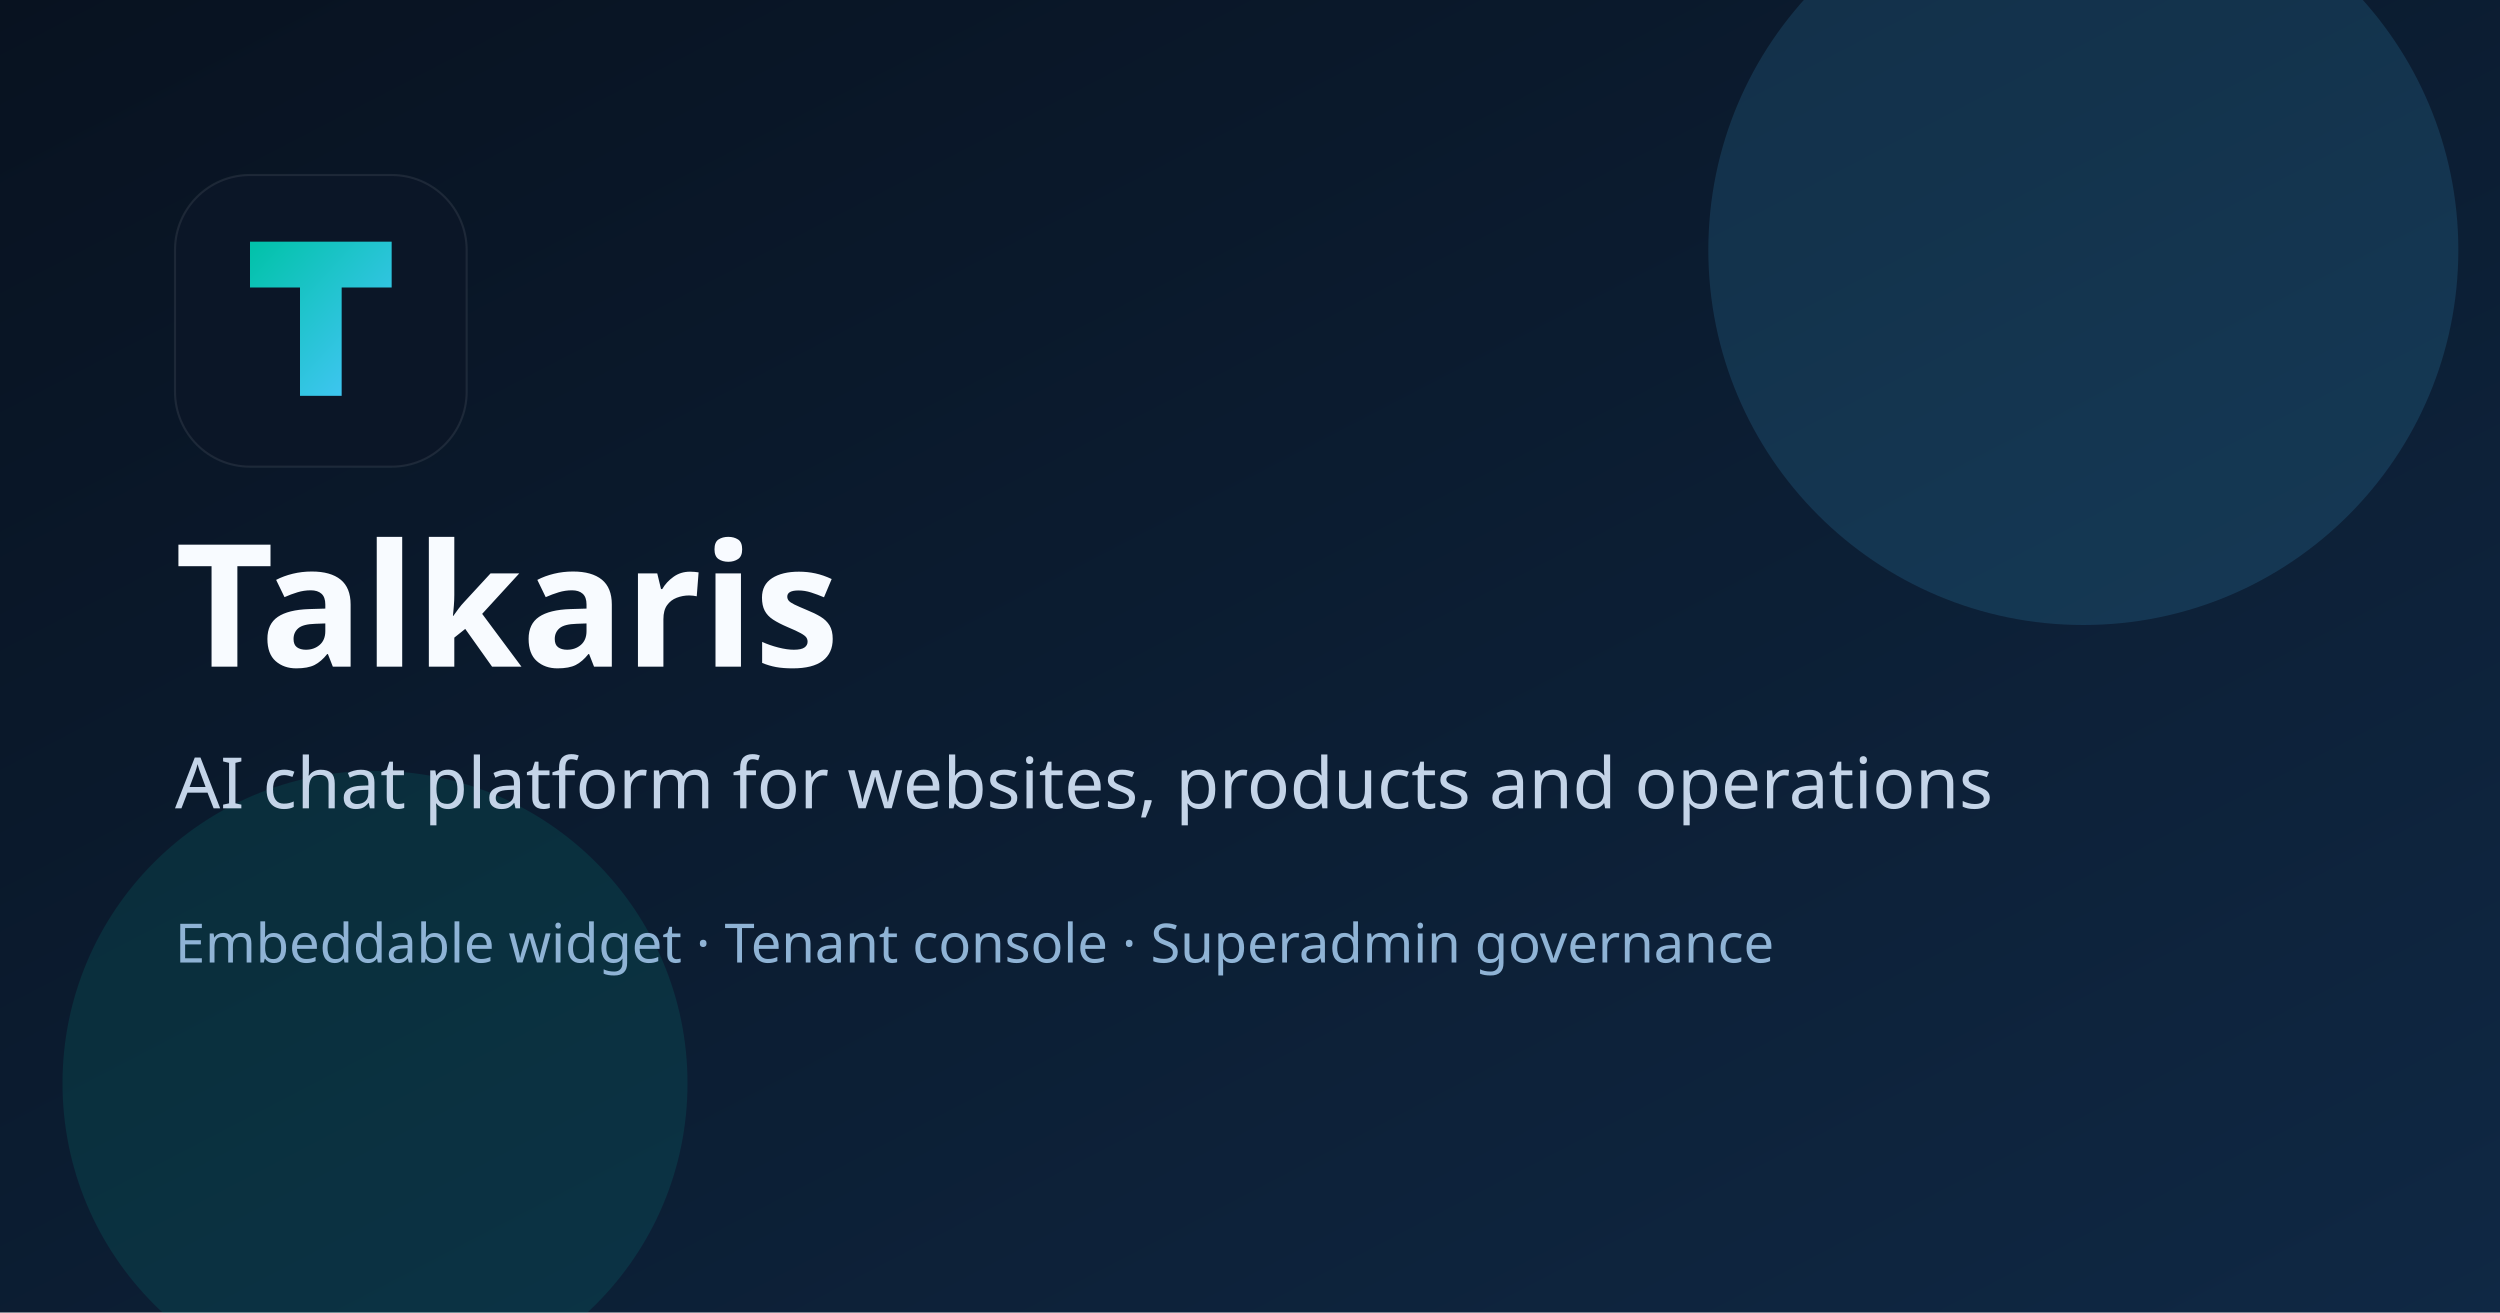
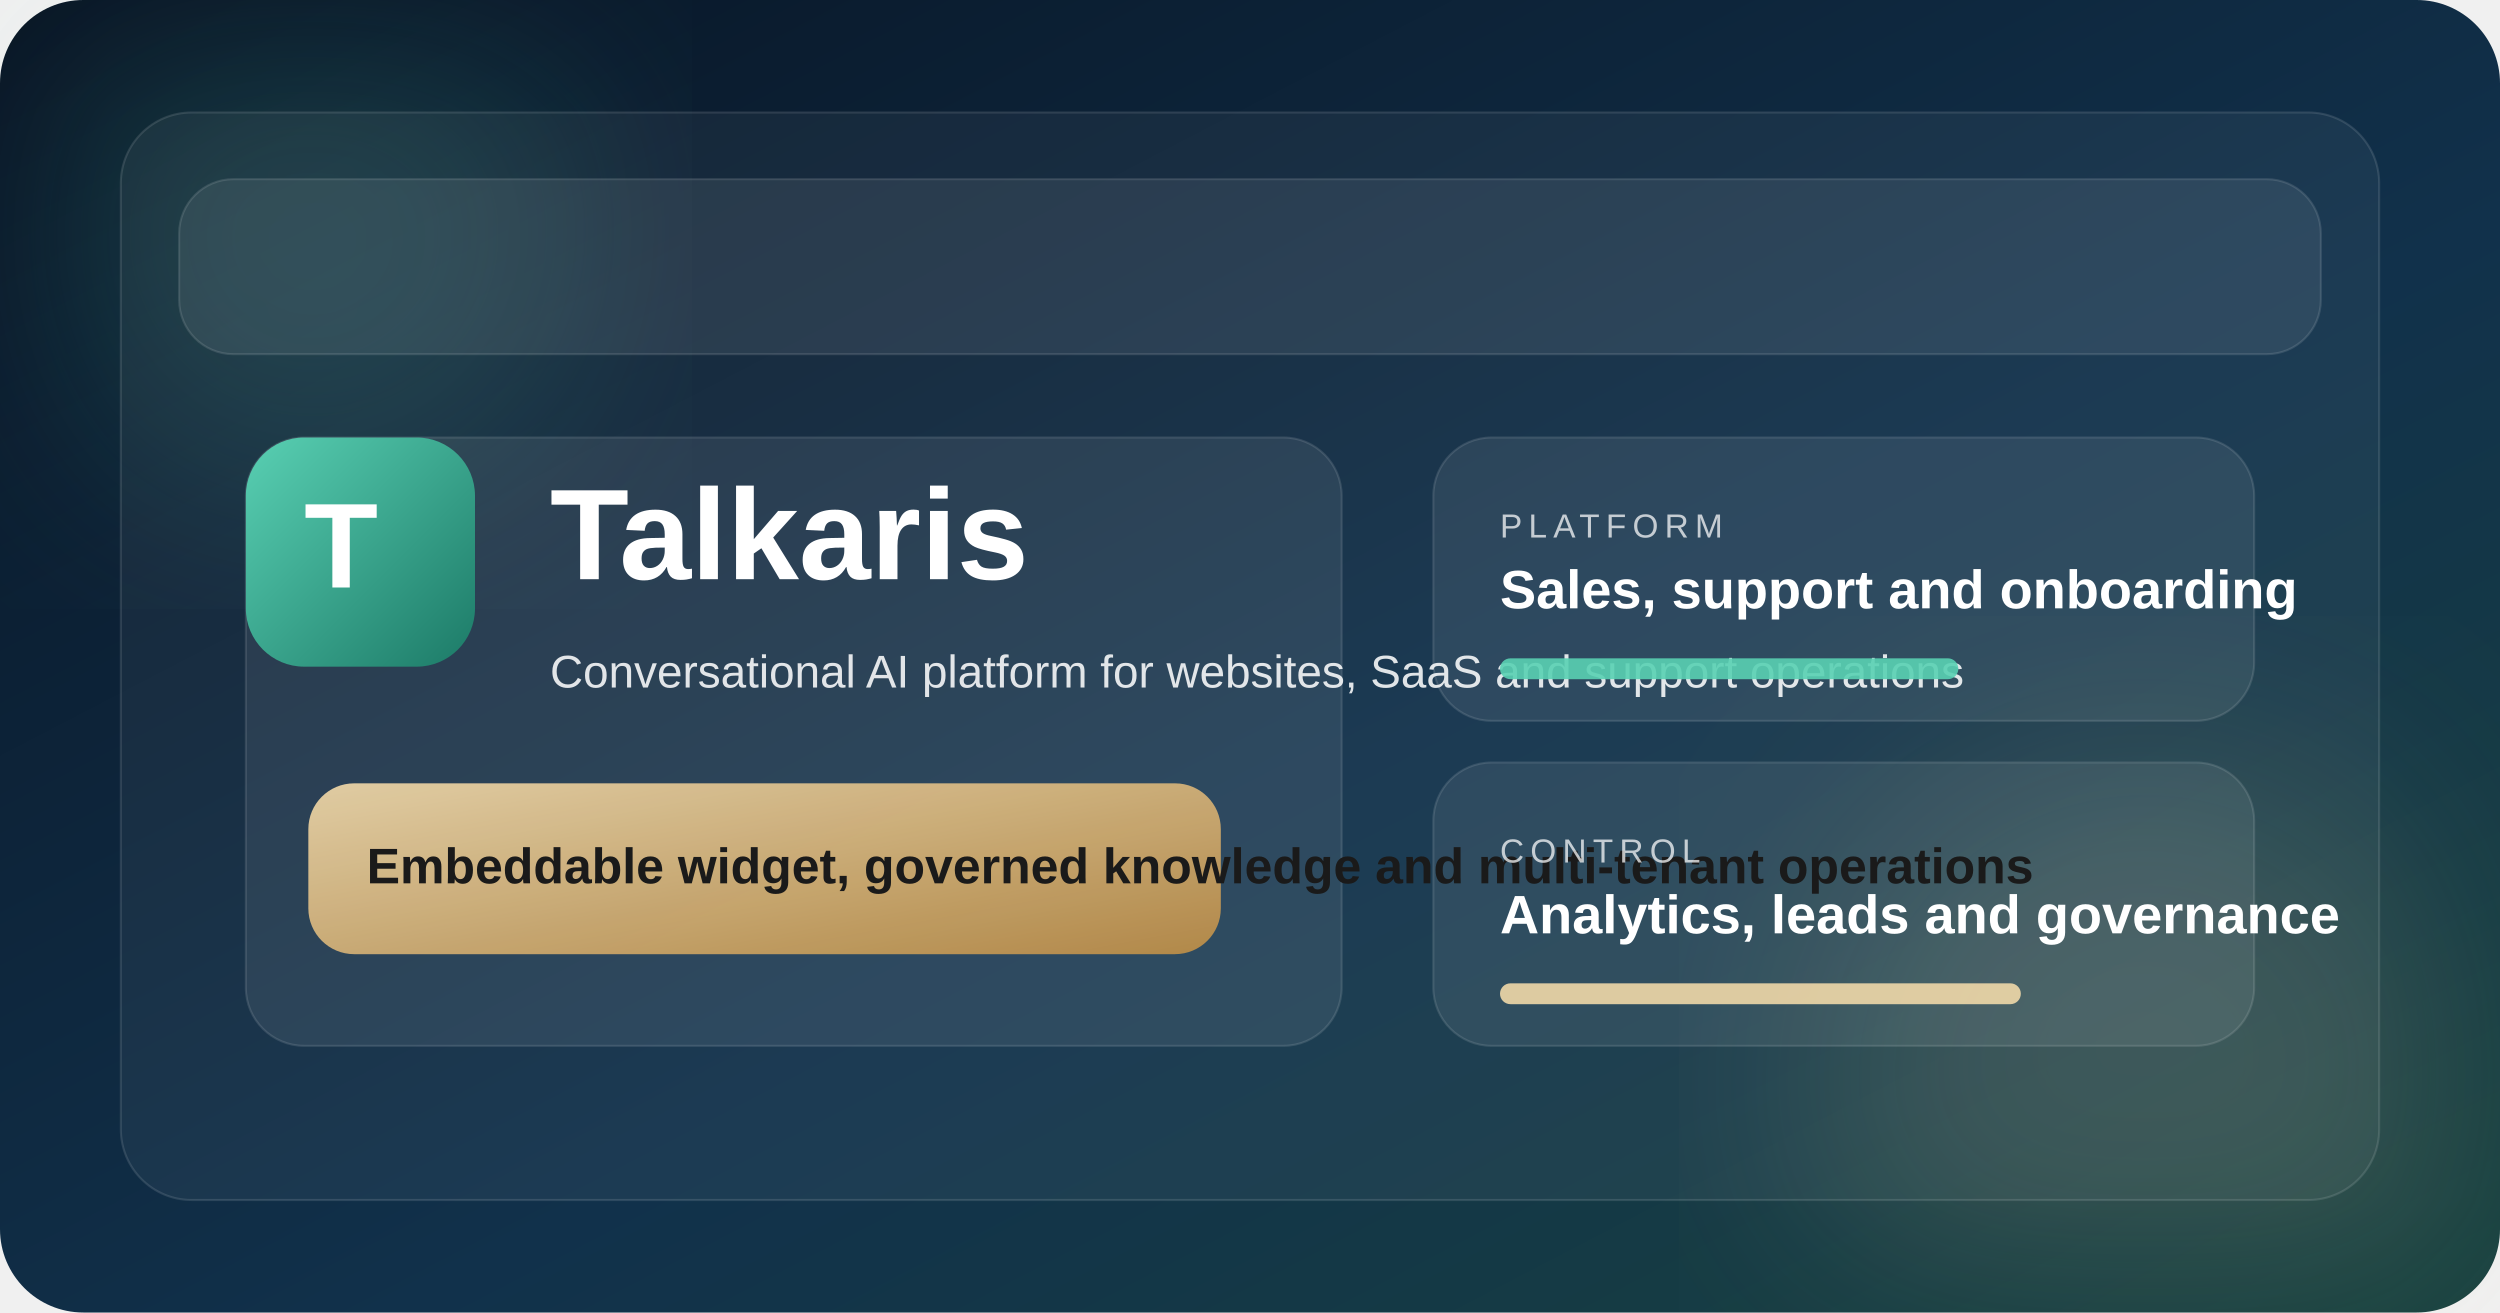
<svg xmlns="http://www.w3.org/2000/svg" viewBox="0 0 1200 630" role="img" aria-labelledby="title desc">
  <defs>
-     <linearGradient id="hero" x1="0%" x2="100%" y1="0%" y2="100%">
-       <stop offset="0%" stop-color="#081220" />
-       <stop offset="100%" stop-color="#0f2844" />
+     <linearGradient id="bg" x1="0%" x2="100%" y1="0%" y2="100%">
+       <stop offset="0%" stop-color="#081424" />
+       <stop offset="58%" stop-color="#11314b" />
+       <stop offset="100%" stop-color="#18423f" />
    </linearGradient>
-     <linearGradient id="accent" x1="0%" x2="100%" y1="0%" y2="100%">
-       <stop offset="0%" stop-color="#00c2a8" />
-       <stop offset="100%" stop-color="#4bc6ff" />
+     <linearGradient id="teal" x1="0%" x2="100%" y1="0%" y2="100%">
+       <stop offset="0%" stop-color="#59d0b3" />
+       <stop offset="100%" stop-color="#1c7a67" />
    </linearGradient>
+     <linearGradient id="gold" x1="0%" x2="100%" y1="0%" y2="100%">
+       <stop offset="0%" stop-color="#f0d8a9" />
+       <stop offset="100%" stop-color="#bc8d46" />
+     </linearGradient>
+     <filter id="blur" x="-20%" y="-20%" width="140%" height="140%">
+       <feGaussianBlur stdDeviation="56" />
+     </filter>
  </defs>
-   <rect width="1200" height="630" fill="url(#hero)" />
-   <circle cx="1000" cy="120" r="180" fill="rgba(75,198,255,0.14)" />
-   <circle cx="180" cy="520" r="150" fill="rgba(0,194,168,0.12)" />
-   <rect x="84" y="84" width="140" height="140" rx="36" fill="#0b1627" stroke="rgba(255,255,255,0.08)" />
-   <path d="M120 116h68v22h-24v52h-20v-52h-24z" fill="url(#accent)" />
-   <text x="84" y="320" fill="#f8fbff" font-family="Space Grotesk, Segoe UI, sans-serif" font-size="82" font-weight="700">
-     Talkaris
+   <rect width="1200" height="630" rx="40" fill="url(#bg)" />
+   <circle cx="150" cy="110" r="130" fill="#59d0b3" opacity="0.16" filter="url(#blur)" />
+   <circle cx="1030" cy="520" r="160" fill="#f0d8a9" opacity="0.14" filter="url(#blur)" />
+   <rect x="58" y="54" width="1084" height="522" rx="34" fill="rgba(255,255,255,0.05)" stroke="rgba(255,255,255,0.12)" />
+   <rect x="86" y="86" width="1028" height="84" rx="26" fill="rgba(255,255,255,0.08)" stroke="rgba(255,255,255,0.12)" />
+   <rect x="118" y="210" width="526" height="292" rx="28" fill="rgba(255,255,255,0.08)" stroke="rgba(255,255,255,0.12)" />
+   <rect x="688" y="210" width="394" height="136" rx="28" fill="rgba(255,255,255,0.08)" stroke="rgba(255,255,255,0.12)" />
+   <rect x="688" y="366" width="394" height="136" rx="28" fill="rgba(255,255,255,0.08)" stroke="rgba(255,255,255,0.12)" />
+   <rect x="118" y="210" width="110" height="110" rx="28" fill="url(#teal)" />
+   <text x="146" y="282" fill="#ffffff" font-size="58" font-family="Outfit, Arial, sans-serif" font-weight="800">T</text>
+   <text x="264" y="278" fill="#ffffff" font-size="62" font-family="Outfit, Arial, sans-serif" font-weight="700">Talkaris</text>
+   <text x="264" y="330" fill="rgba(255,255,255,0.86)" font-size="22" font-family="Manrope, Arial, sans-serif">
+     Conversational AI platform for websites, SaaS and support operations
  </text>
-   <text x="84" y="388" fill="#c4d4e8" font-family="Space Grotesk, Segoe UI, sans-serif" font-size="34">
-     AI chat platform for websites, products and operations
+   <rect x="148" y="376" width="438" height="82" rx="22" fill="url(#gold)" opacity="0.92" />
+   <text x="176" y="424" fill="#1a1a1a" font-size="24" font-family="Outfit, Arial, sans-serif" font-weight="700">
+     Embeddable widget, governed knowledge and multi-tenant operations
  </text>
-   <text x="84" y="462" fill="#8fb3d5" font-family="Space Grotesk, Segoe UI, sans-serif" font-size="26">
-     Embeddable widget · Tenant console · Superadmin governance
-   </text>
+   <text x="720" y="258" fill="rgba(255,255,255,0.72)" font-size="16" font-family="Manrope, Arial, sans-serif" letter-spacing="3">PLATFORM</text>
+   <text x="720" y="292" fill="#ffffff" font-size="26" font-family="Outfit, Arial, sans-serif" font-weight="700">Sales, support and onboarding</text>
+   <rect x="720" y="316" width="220" height="10" rx="5" fill="#59d0b3" opacity="0.9" />
+   <text x="720" y="414" fill="rgba(255,255,255,0.72)" font-size="16" font-family="Manrope, Arial, sans-serif" letter-spacing="3">CONTROL</text>
+   <text x="720" y="448" fill="#ffffff" font-size="26" font-family="Outfit, Arial, sans-serif" font-weight="700">Analytics, leads and governance</text>
+   <rect x="720" y="472" width="250" height="10" rx="5" fill="#f0d8a9" opacity="0.9" />
</svg>
